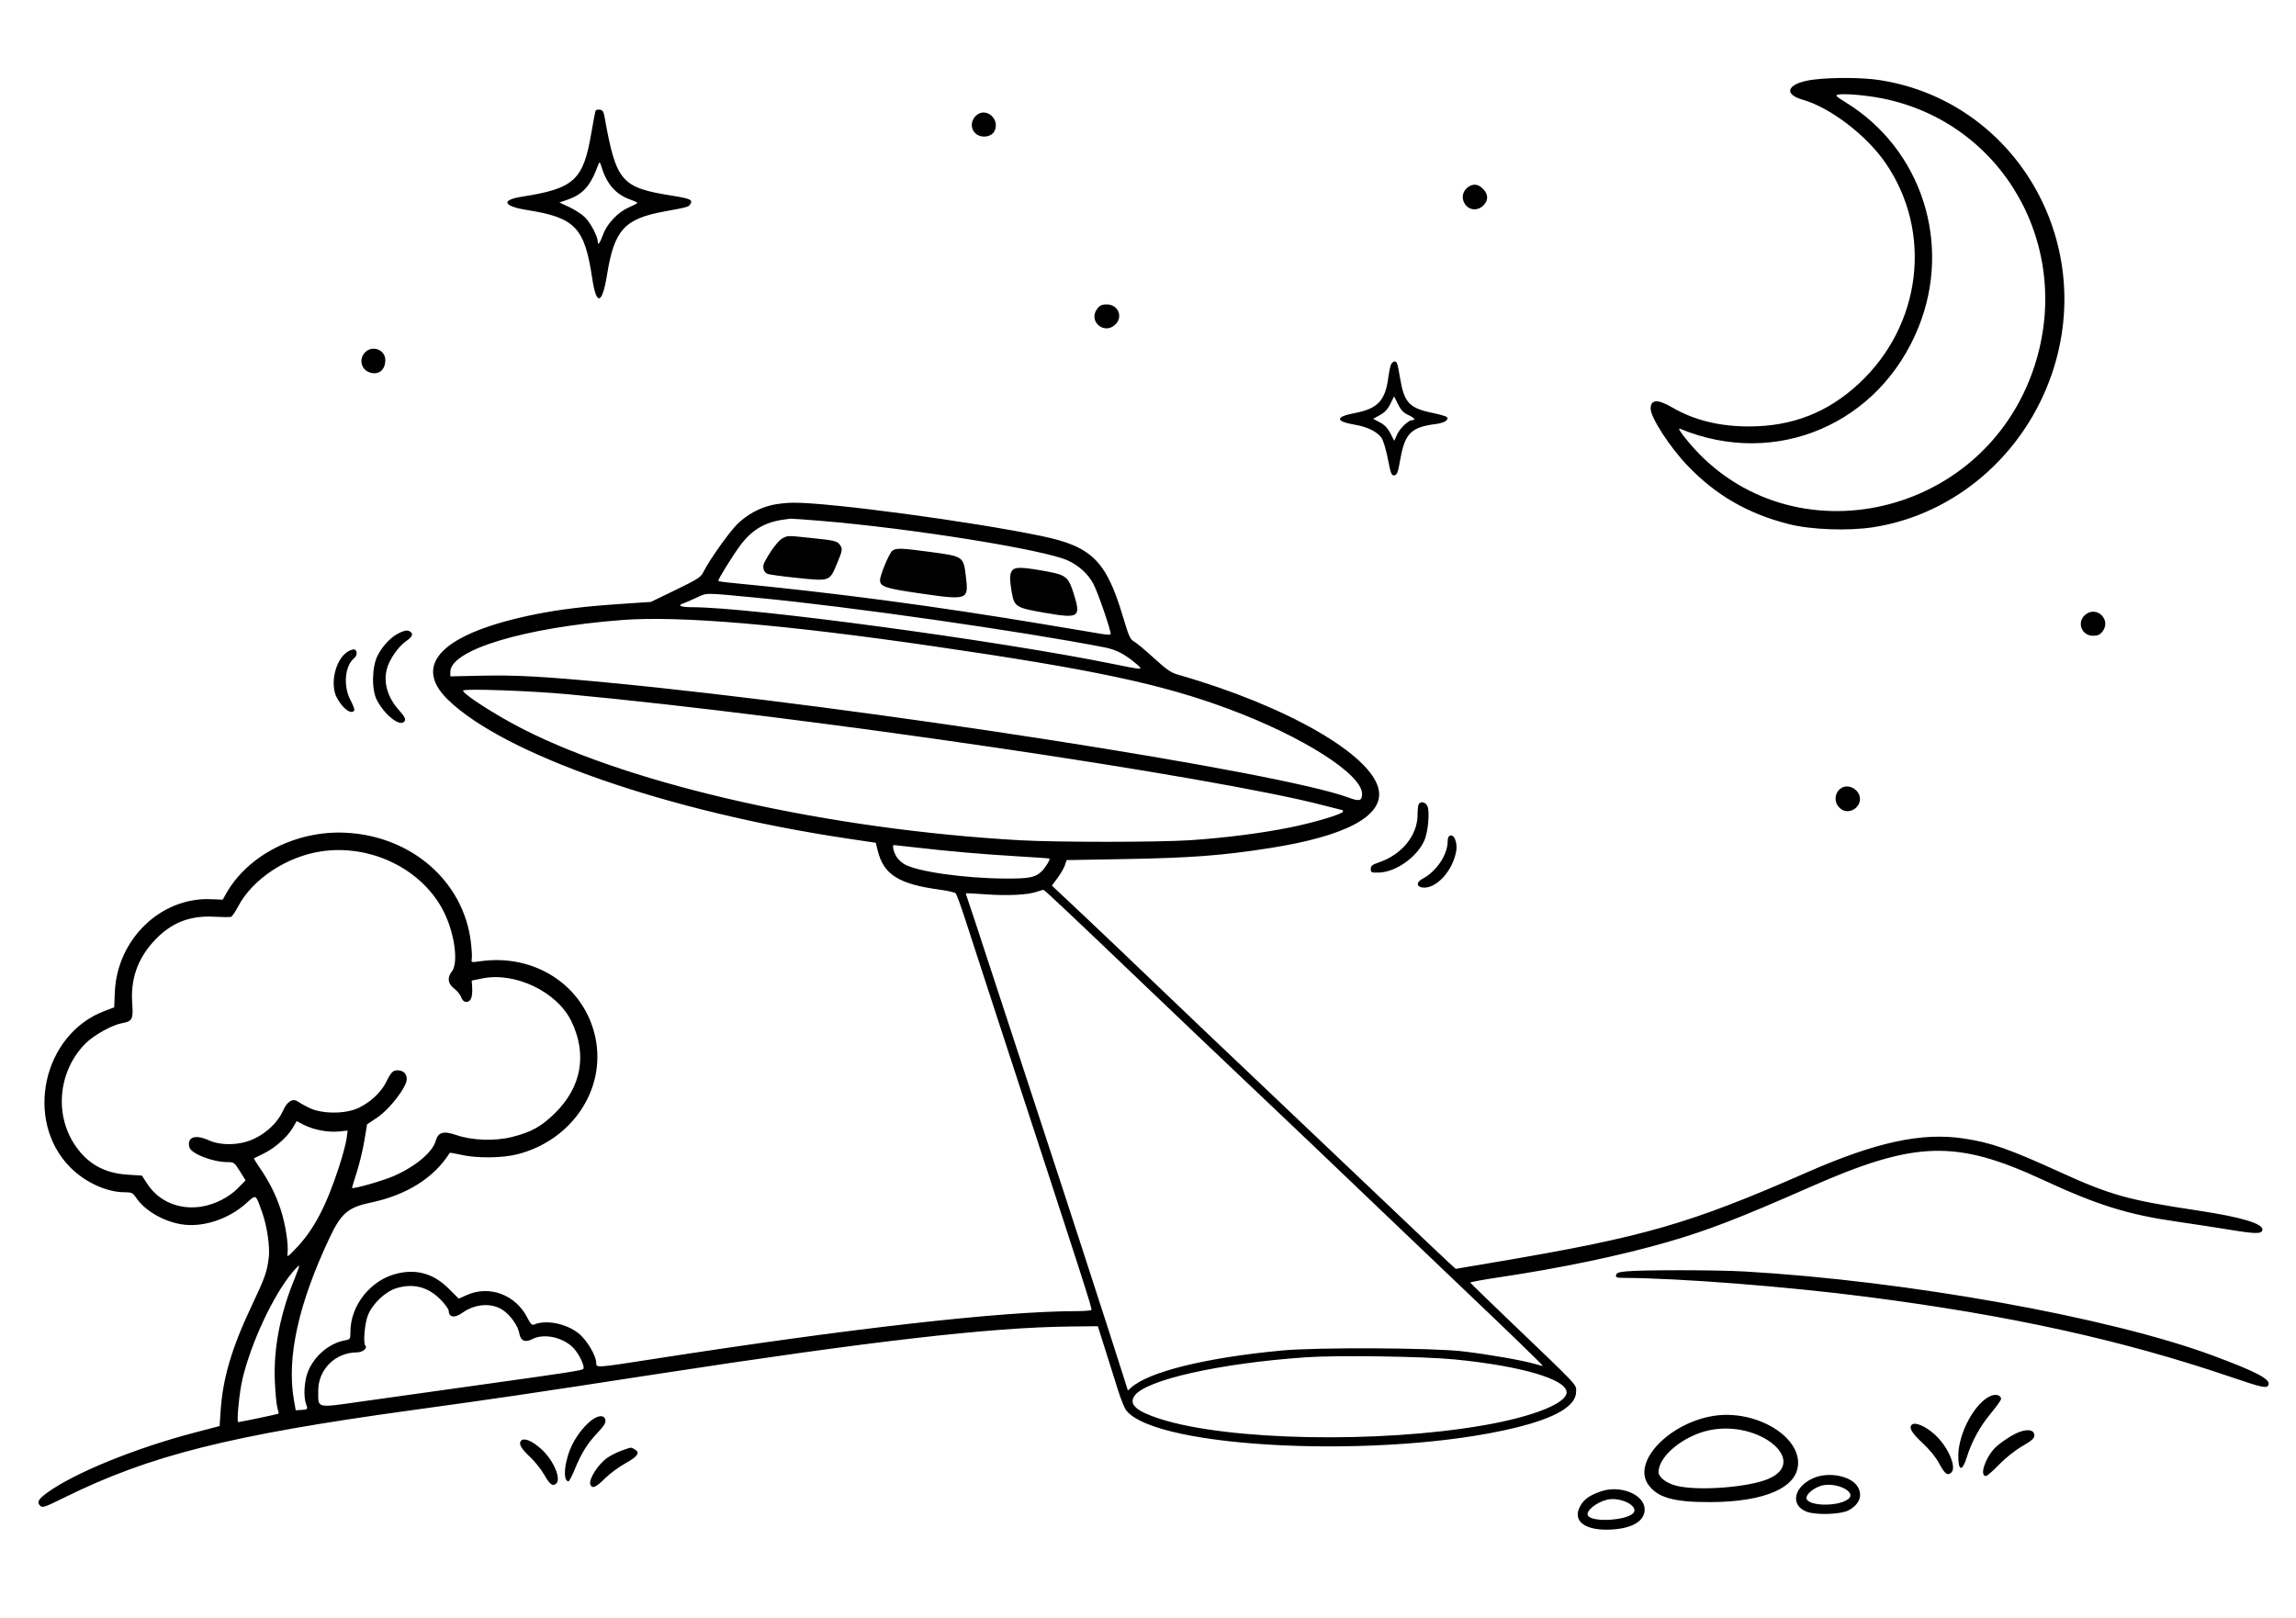
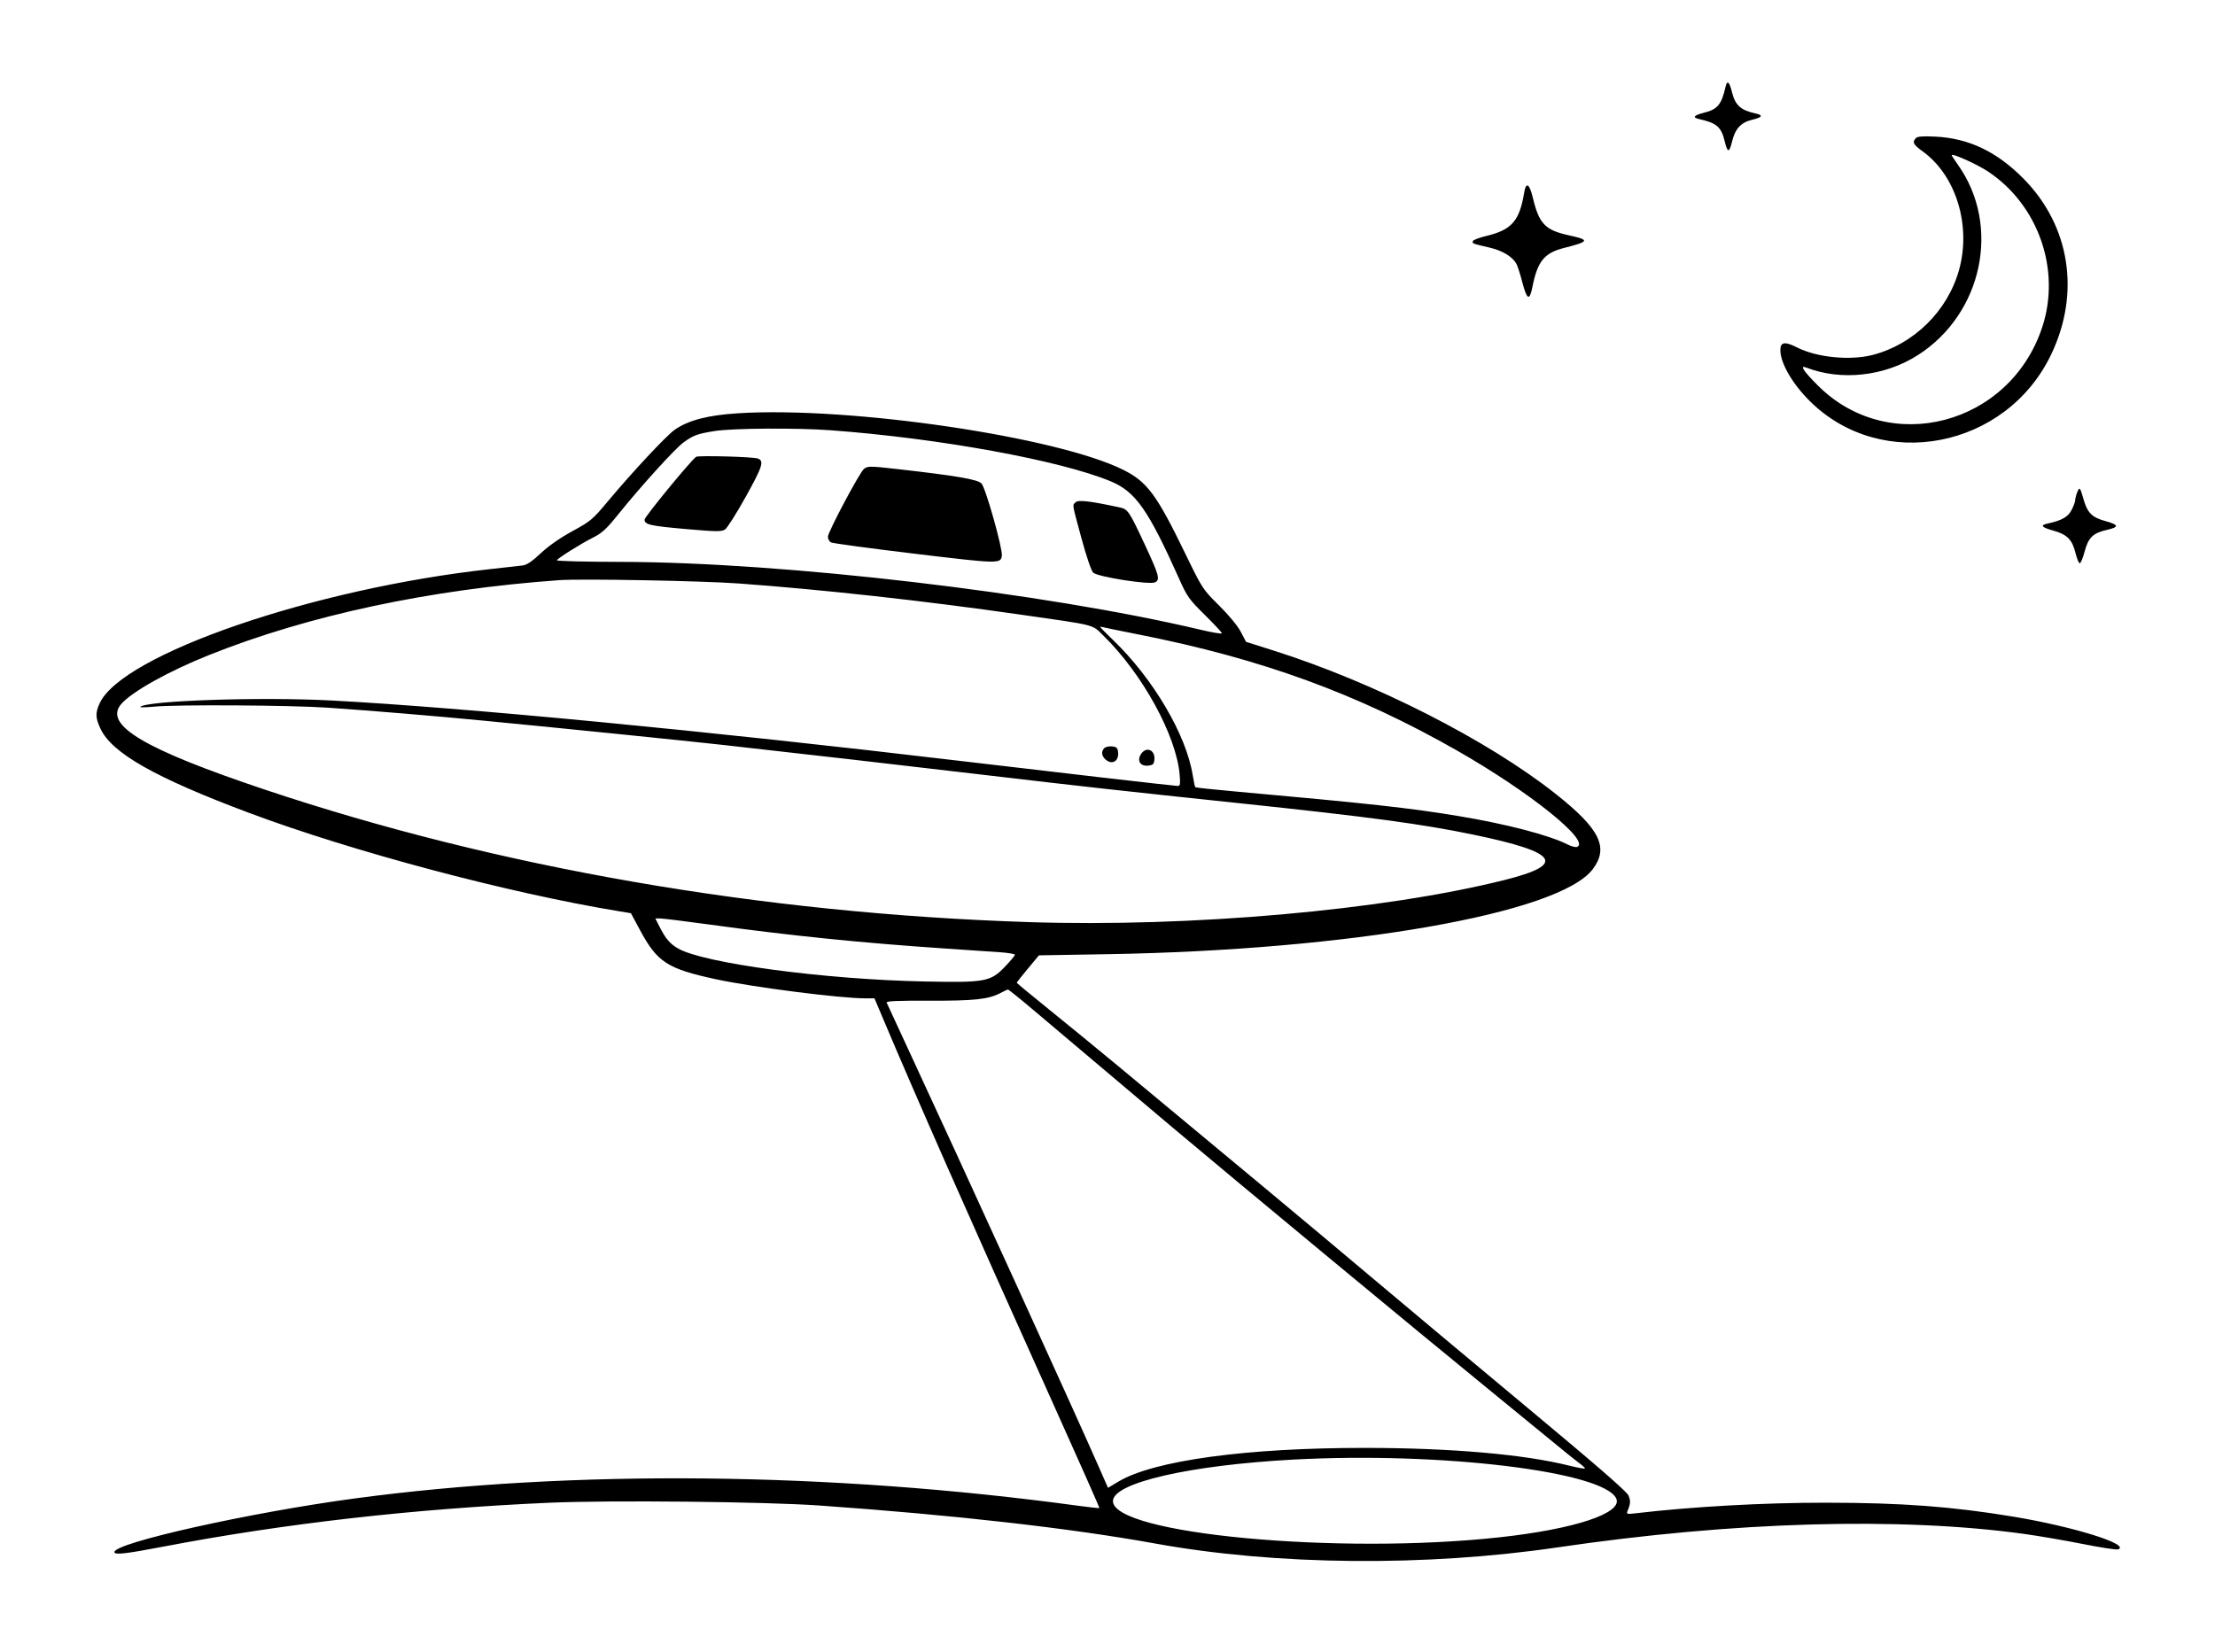
- <svg xmlns="http://www.w3.org/2000/svg" viewBox="0 40 1448 1020" version="1.1">
-   <path d="M 1144 90.182 C 1127.552 92.208, 1123.727 99.172, 1137 102.928 C 1154.110 107.771, 1176.981 125.208, 1188.972 142.554 C 1219.078 186.103, 1212.009 245.158, 1172.280 282 C 1152.659 300.195, 1130.314 308.934, 1103.299 308.978 C 1084.473 309.009, 1068.404 305.053, 1054.605 296.990 C 1045.427 291.626, 1041 291.870, 1041 297.740 C 1041 303.341, 1053.020 321.928, 1064.228 333.659 C 1082.125 352.392, 1102.455 364.118, 1128.310 370.624 C 1142.369 374.161, 1165.709 374.997, 1181.505 372.528 C 1233.210 364.448, 1277.083 326.488, 1294.344 274.899 C 1322.296 191.353, 1270.147 103.386, 1185 90.455 C 1174.556 88.868, 1155.681 88.743, 1144 90.182 M 1159.175 99.675 C 1157.178 100.090, 1157.884 100.797, 1164.172 104.674 C 1211.889 134.093, 1231.135 193.561, 1209.994 246.255 C 1185.404 307.546, 1119.879 335.497, 1059.535 310.437 C 1058.239 309.899, 1059.235 311.741, 1062.458 315.843 C 1124.365 394.641, 1250.837 369.069, 1282.955 271.261 C 1307.789 195.630, 1263.335 117.238, 1187 102.050 C 1176.953 100.051, 1163.065 98.866, 1159.175 99.675 M 375.691 109.693 C 375.417 110.137, 374.207 116.347, 373 123.493 C 367.912 153.635, 362.257 158.882, 329.305 164.037 C 315.708 166.164, 317.173 170.037, 332.500 172.482 C 362.784 177.314, 368.686 183.503, 373.470 215.444 C 376.142 233.286, 379.781 232.281, 382.921 212.833 C 387.394 185.127, 393.906 177.966, 418.751 173.430 C 433.527 170.733, 434.266 170.525, 435.377 168.764 C 437.082 166.060, 435.344 165.248, 424.006 163.449 C 391.666 158.319, 388.637 154.783, 381.217 113.500 C 380.668 110.447, 379.988 109.427, 378.343 109.193 C 377.158 109.024, 375.965 109.249, 375.691 109.693 M 615.174 113.314 C 611.386 117.347, 612.465 123.451, 617.329 125.496 C 620.916 127.005, 625.499 125.806, 627.021 122.961 C 631.287 114.989, 621.266 106.830, 615.174 113.314 M 377.468 143.500 C 372.246 157.655, 367.782 162.632, 357.058 166.257 L 352.774 167.706 359.144 170.686 C 362.647 172.326, 367.041 175.195, 368.909 177.063 C 372.499 180.652, 376.974 189.173, 376.990 192.450 C 377.004 195.202, 378.355 193.355, 380.407 187.778 C 382.887 181.037, 389.787 173.773, 396.452 170.887 C 399.485 169.574, 401.974 168.268, 401.983 167.985 C 401.992 167.701, 399.863 166.705, 397.250 165.771 C 388.408 162.608, 382.711 156.125, 379.438 145.500 C 378.398 142.121, 378.092 141.811, 377.468 143.500 M 927 157.301 C 923.227 159.199, 921.522 163.431, 923.047 167.113 C 925.279 172.503, 931.397 173.694, 935.545 169.545 C 938.605 166.486, 938.679 162.859, 935.750 159.637 C 932.857 156.455, 930.130 155.727, 927 157.301 M 692.073 234.635 C 685.873 242.516, 696.443 251.647, 703.545 244.545 C 708.447 239.644, 705.069 232, 698 232 C 695.027 232, 693.671 232.602, 692.073 234.635 M 230.174 262.314 C 226.226 266.518, 227.695 273.001, 233.016 274.856 C 238.698 276.837, 243 273.480, 243 267.066 C 243 260.543, 234.720 257.475, 230.174 262.314 M 877.117 270.250 C 876.659 271.488, 875.983 274.842, 875.614 277.705 C 873.673 292.766, 869.005 297.756, 854.204 300.588 C 841.915 302.939, 842.037 305.774, 854.521 307.903 C 862.321 309.233, 868.329 312.174, 871.225 316.082 C 872.308 317.542, 874.056 323.315, 875.252 329.377 C 877.146 338.981, 877.574 340.061, 879.378 339.796 C 881.092 339.544, 881.641 338.079, 883.075 329.934 C 886.005 313.284, 889.890 309.422, 905.733 307.411 C 911.018 306.740, 914.110 304.704, 912.408 303.014 C 911.908 302.519, 907.917 301.375, 903.537 300.472 C 888.882 297.452, 885.642 294.052, 883.065 278.993 C 881.323 268.811, 881.057 268, 879.456 268 C 878.628 268, 877.576 269.012, 877.117 270.250 M 876.852 294.758 C 875.174 298.141, 873.279 300.168, 870.242 301.829 L 865.985 304.158 870.218 306.397 C 873.216 307.982, 875.158 310.009, 876.874 313.344 L 879.297 318.052 881.006 314.235 C 882.818 310.189, 888.195 305, 890.577 305 C 893.147 305, 892.018 303.532, 888.038 301.698 C 885.121 300.354, 883.501 298.641, 881.666 294.956 L 879.204 290.017 876.852 294.758 M 486.773 358.555 C 478.623 360.531, 471.492 364.422, 465.314 370.264 C 460.248 375.055, 447.205 393.419, 443.483 401 C 441.973 404.075, 439.868 405.420, 426.132 412.080 L 410.500 419.661 392 420.898 C 368.920 422.441, 352.945 424.374, 337.500 427.492 C 279.606 439.181, 259.465 458.816, 282.378 481.227 C 317.966 516.036, 421.636 552.102, 534.395 568.902 L 552.289 571.569 553.684 577.034 C 557.429 591.719, 567.075 597.706, 592.500 601.126 C 597.450 601.792, 602.016 602.824, 602.647 603.419 C 603.277 604.013, 606.105 611.700, 608.931 620.500 C 611.757 629.300, 620.618 656.525, 628.622 681 C 685.310 854.329, 688.843 865.296, 688.305 866.250 C 688.072 866.662, 683.746 867.002, 678.691 867.005 C 631.731 867.028, 535.733 877.924, 410.362 897.460 C 375.985 902.816, 376 902.816, 376 899.660 C 376 895.064, 370.017 885.060, 364.804 880.939 C 357.011 874.779, 344.297 872.288, 336.809 875.454 C 335.489 876.012, 334.559 875.063, 332.560 871.118 C 325.234 856.662, 308.678 850.467, 294.401 856.840 L 289.302 859.117 282.901 852.730 C 273.442 843.292, 262.588 840.219, 249.964 843.407 C 233.603 847.538, 221 863.458, 221 879.994 C 221 884.717, 220.953 884.786, 217.305 885.471 C 207.402 887.328, 197.757 895.688, 194.033 905.640 C 191.821 911.552, 191.338 921.130, 193.028 925.574 C 194.278 928.862, 194.035 929.148, 189.822 929.345 L 186.500 929.500 185.358 923 C 180.681 896.383, 188.194 862.321, 207.967 820.500 C 215.167 805.270, 219.546 801.541, 233.727 798.557 C 256.519 793.763, 273.717 782.943, 283.641 767.154 C 283.761 766.963, 287.017 767.526, 290.877 768.404 C 300.798 770.660, 316.752 770.493, 326.377 768.032 C 360.780 759.233, 382.304 727.015, 375.501 694.500 C 368.689 661.945, 337.593 641.337, 302.795 646.316 C 297.187 647.119, 297.097 647.093, 297.539 644.816 C 297.786 643.542, 297.515 638.675, 296.938 634 C 292.233 595.912, 259.651 567.435, 218.280 565.255 C 187.054 563.608, 156.267 579.278, 142.497 603.826 L 140.454 607.468 132.977 607.161 C 101.285 605.857, 73.751 632.578, 72.409 665.943 L 72.028 675.387 65.988 677.658 C 26.896 692.353, 15.013 747.014, 44.500 776.500 C 53.799 785.798, 67.351 791.992, 78.432 792.007 C 83.122 792.013, 83.682 792.281, 85.939 795.595 C 91.306 803.475, 102.605 810.150, 113.962 812.150 C 127.294 814.499, 143.781 809.254, 155.197 799.034 C 161.719 793.196, 161.097 792.853, 165.317 804.633 C 168.447 813.369, 170.364 826.594, 169.491 833.418 C 168.347 842.351, 166.999 846.158, 159.011 863 C 146.285 889.831, 140.568 909, 139.178 929.495 L 138.500 939.490 122.868 943.575 C 85.327 953.387, 46.656 969.160, 29.701 981.576 C 24.125 985.659, 23.113 987.542, 25.312 989.740 C 26.758 991.187, 28.101 990.731, 40.698 984.517 C 94.571 957.940, 144.909 945.285, 259.500 929.505 C 313.782 922.031, 330.799 919.522, 412.500 906.952 C 549.187 885.923, 624.433 877.242, 674.790 876.692 L 692.363 876.500 697.108 891.500 C 699.718 899.750, 703.305 911.139, 705.079 916.809 C 706.853 922.479, 709.192 928.246, 710.277 929.625 C 729.433 953.978, 873.934 960.423, 955.571 940.567 C 981.293 934.311, 994 926.762, 994 917.738 C 994 913.033, 996.407 915.597, 952.500 873.539 C 938.750 860.368, 927.380 849.323, 927.233 848.994 C 927.086 848.665, 935.411 847.139, 945.733 845.602 C 984.295 839.860, 1022.192 831.924, 1051.500 823.452 C 1076.988 816.085, 1097.001 808.367, 1141.500 788.747 C 1207.935 759.455, 1233.347 758.674, 1288.500 784.231 C 1322.855 800.151, 1341.948 806.103, 1372.927 810.552 C 1382.592 811.940, 1397.402 814.210, 1405.838 815.596 C 1422.597 818.349, 1426.315 818.388, 1426.803 815.813 C 1427.551 811.864, 1413.574 807.663, 1385.841 803.502 C 1342.450 796.993, 1330.992 793.802, 1299.500 779.458 C 1266.785 764.558, 1255.733 760.696, 1238.308 758.080 C 1211.955 754.123, 1183.038 760.392, 1139.500 779.504 C 1065.425 812.021, 1037.187 820.159, 943.287 836.054 L 918.073 840.322 913.287 835.966 C 910.654 833.570, 894.313 818.086, 876.974 801.555 C 859.635 785.025, 824.085 751.254, 797.974 726.508 C 771.863 701.763, 739.925 671.347, 727 658.918 C 714.075 646.488, 694.474 627.828, 683.442 617.451 L 663.384 598.584 666.930 593.812 C 668.881 591.187, 670.971 587.568, 671.576 585.770 L 672.676 582.500 709.088 581.864 C 751.088 581.130, 770.962 579.624, 801 574.899 C 848.877 567.368, 872.599 554.668, 869.513 538.219 C 865.368 516.125, 811.349 485.107, 743 465.574 C 738.456 464.276, 735.772 462.425, 727.565 454.931 C 722.100 449.942, 716.462 445.256, 715.035 444.518 C 712.819 443.372, 711.825 441.113, 708.211 429.003 C 697.686 393.732, 688.624 384.734, 656.980 378.132 C 613.038 368.964, 522.617 356.835, 500.063 357.083 C 495.903 357.129, 489.923 357.791, 486.773 358.555 M 494.500 367.698 C 482.334 369.311, 474.056 374.228, 466.714 384.200 C 461.867 390.783, 453 405.101, 453 406.345 C 453 406.618, 455.813 407.109, 459.250 407.438 C 526.279 413.841, 589.407 422.210, 660.500 434.116 C 677 436.880, 692.651 439.494, 695.280 439.926 C 697.909 440.358, 700.225 440.438, 700.425 440.105 C 701.115 438.961, 692.396 413.495, 689.481 408.141 C 686.082 401.897, 680.625 396.910, 673.537 393.570 C 659.051 386.744, 574.526 373.187, 517 368.464 C 507.375 367.673, 499.050 367.088, 498.500 367.163 C 497.950 367.238, 496.150 367.479, 494.500 367.698 M 493.500 379.536 C 490.867 380.844, 485.582 387.889, 482.058 394.788 C 480.677 397.490, 481.462 400.651, 483.818 401.879 C 484.743 402.361, 493.246 403.549, 502.712 404.518 C 523.439 406.639, 523.153 406.741, 527.822 395.616 C 531.502 386.849, 531.605 385.952, 529.250 383.107 C 527.746 381.290, 525.482 380.782, 513.143 379.496 C 495.918 377.701, 497.199 377.698, 493.500 379.536 M 562.703 387.426 C 560.824 388.851, 555 402.825, 555 405.909 C 555 409.952, 558.272 411.078, 578.667 414.052 C 610.803 418.740, 610.957 418.685, 609.104 403.300 C 607.622 390.996, 607.536 390.937, 586.910 388.165 C 568.077 385.635, 565.182 385.546, 562.703 387.426 M 638.693 399.450 C 636.725 401.418, 636.576 404.900, 638.086 413.575 C 639.682 422.739, 640.677 423.361, 658.742 426.495 C 680.363 430.247, 681.723 429.437, 677.429 415.359 C 673.976 404.041, 672.485 402.716, 660.739 400.533 C 645.666 397.732, 640.657 397.486, 638.693 399.450 M 439 417.105 C 435.425 418.746, 431.712 420.346, 430.750 420.661 C 426.786 421.958, 429.476 423, 436.786 423 C 473.109 423, 628.823 443.969, 700.616 458.529 C 721.351 462.734, 721.274 462.732, 716.962 459.019 C 709.710 452.775, 704.007 449.769, 696.724 448.351 C 643.825 438.051, 535.123 422.527, 477.500 417.041 C 442.993 413.756, 446.311 413.751, 439 417.105 M 1315.114 427.750 C 1309.524 432.391, 1312.699 441, 1320 441 C 1322.973 441, 1324.329 440.398, 1325.927 438.365 C 1331.722 430.999, 1322.319 421.768, 1315.114 427.750 M 392.500 431.056 C 330.581 435.820, 284 449.898, 284 463.846 L 284 466.623 303.839 466.187 C 325.263 465.717, 342.935 466.686, 383.500 470.556 C 541.977 485.675, 807.145 526.865, 850.552 543.105 C 857.299 545.630, 859 545.148, 859 540.713 C 859 528.371, 821.590 504.556, 774.923 487.189 C 732.517 471.408, 689.383 462.244, 588.500 447.584 C 494.216 433.883, 428.159 428.312, 392.500 431.056 M 252.348 438.956 C 247.048 441.328, 241.667 446.800, 238.255 453.283 C 234.481 460.454, 234.226 475.102, 237.759 481.722 C 243.261 492.031, 253.493 499.369, 255.408 494.378 C 255.816 493.317, 254.668 491.279, 252.086 488.478 C 244.571 480.324, 241.663 470.834, 243.965 461.975 C 245.506 456.044, 251.160 447.854, 256.054 444.463 C 260.356 441.482, 260.990 439.600, 258.199 438.106 C 256.919 437.422, 255.224 437.668, 252.348 438.956 M 218.883 451.306 C 211.416 456.352, 207.980 471.553, 212.398 480 C 216.013 486.912, 221.627 491.030, 223.439 488.098 C 223.746 487.602, 222.647 484.632, 220.998 481.497 C 216.338 472.637, 217.462 459.993, 223.342 455.128 C 225.380 453.440, 225.504 450.407, 223.565 449.663 C 222.775 449.360, 220.668 450.100, 218.883 451.306 M 292.031 475.606 C 292.111 477.910, 312.862 491.225, 329.889 499.896 C 400.052 535.628, 523.548 563.244, 643.361 569.994 C 666.652 571.306, 730.321 571.286, 750.595 569.960 C 772.068 568.555, 795.404 565.579, 813.410 561.948 C 828.881 558.829, 847 553.394, 847 551.874 C 847 551.393, 846.841 551, 846.647 551 C 846.453 551, 841.160 549.658, 834.886 548.017 C 764.735 529.672, 507.877 491.883, 358.500 477.930 C 334.198 475.660, 291.982 474.184, 292.031 475.606 M 1160.789 537.363 C 1156.320 540.759, 1156.653 547.416, 1161.448 550.558 C 1166.173 553.654, 1173 549.752, 1173 543.955 C 1173 537.932, 1165.424 533.842, 1160.789 537.363 M 894.607 547.582 C 894.273 548.452, 894 551.297, 894 553.904 C 894 566.837, 884.148 579.012, 869.713 583.919 C 865.366 585.397, 864.500 586.090, 864.500 588.095 C 864.500 590.340, 864.842 590.491, 869.648 590.370 C 880.205 590.104, 893.586 580.677, 898.233 570.235 C 900.737 564.607, 901.841 551.440, 900.084 548.157 C 898.736 545.639, 895.484 545.297, 894.607 547.582 M 913.701 567.632 C 913.316 568.018, 913 569.302, 913 570.485 C 913 579.082, 905.981 589.621, 897.176 594.246 C 893.169 596.351, 893.172 599.344, 897.183 599.809 C 905.638 600.790, 916.065 589.551, 918.344 577 C 919.455 570.879, 916.473 564.861, 913.701 567.632 M 563.459 575.750 C 564.452 579.786, 566.699 582.846, 570.262 585.013 C 577.980 589.707, 608.169 594.031, 634 594.143 C 649.199 594.209, 652.724 593.521, 656.845 589.683 C 659.130 587.556, 662.472 582.089, 661.824 581.540 C 661.646 581.389, 652.500 580.741, 641.500 580.100 C 620.289 578.864, 597.546 576.883, 577 574.480 C 570.125 573.676, 564.114 573.014, 563.642 573.009 C 563.169 573.004, 563.087 574.237, 563.459 575.750 M 202.500 577.004 C 180.713 580.291, 159.260 594.517, 150.219 611.672 C 148.429 615.067, 146.411 618.047, 145.733 618.293 C 145.055 618.540, 140.335 618.509, 135.245 618.224 C 119.137 617.322, 107.118 622.315, 96.371 634.373 C 86.506 645.441, 82.269 658.083, 83.399 673.074 C 84.136 682.853, 83.403 684.227, 76.820 685.406 C 70.690 686.503, 59.210 692.885, 54.007 698.088 C 37.141 714.954, 34.084 741.917, 46.808 761.572 C 54.706 773.771, 65.479 779.978, 80.400 780.925 L 89.454 781.500 93.119 787.046 C 100.297 797.905, 113.306 803.283, 127.046 801.070 C 135.593 799.694, 144.429 795.200, 150.189 789.302 L 154.879 784.500 151.290 778.750 C 147.860 773.253, 147.519 773, 143.561 773 C 134.064 773, 120.462 767.691, 119.431 763.581 C 117.833 757.213, 123.077 755.334, 131.623 759.214 C 139.519 762.799, 151.501 762.422, 160.201 758.315 C 168.423 754.433, 175.365 747.685, 178.554 740.474 C 181.128 734.653, 184.695 732.519, 187.905 734.878 C 188.782 735.523, 191.975 737.277, 195 738.776 C 202.928 742.703, 217.794 742.751, 226 738.877 C 233.592 735.292, 240.389 728.949, 243.541 722.507 C 246.758 715.931, 248.055 714.760, 251.658 715.178 C 255.977 715.679, 257.748 719.630, 255.634 724.049 C 252.229 731.169, 243.938 740.876, 237.715 745.028 L 231.500 749.175 229.807 759.397 C 228.876 765.020, 226.738 773.914, 225.057 779.163 C 223.376 784.412, 222 788.950, 222 789.247 C 222 790.329, 241.346 784.839, 248.327 781.776 C 262.150 775.713, 272.926 766.655, 274.828 759.503 C 276.254 754.145, 279.726 753.172, 287.684 755.901 C 297.874 759.396, 312.072 759.882, 323.049 757.111 C 335.201 754.043, 341.409 750.575, 350.105 742 C 366.798 725.538, 370.432 704.966, 360.331 684.117 C 351.325 665.531, 324.810 652.845, 304 657.166 L 297.500 658.516 297.798 663.235 C 297.961 665.830, 297.608 668.864, 297.012 669.977 C 295.376 673.035, 292.086 672.544, 290.871 669.060 C 290.307 667.443, 288.306 664.945, 286.423 663.509 C 282.398 660.439, 281.900 656.668, 285 652.727 C 289.202 647.386, 286.778 629.063, 280.069 615.450 C 266.749 588.423, 234.092 572.237, 202.500 577.004 M 654 602.429 C 648.529 604.430, 635.663 605.106, 622 604.108 C 615.125 603.607, 609.371 603.319, 609.213 603.469 C 609.054 603.619, 609.360 604.812, 609.892 606.121 C 610.424 607.429, 617.684 629.425, 626.025 655 C 634.367 680.575, 648.086 722.425, 656.513 748 C 671.064 792.164, 699.556 879.908, 707.584 905.278 L 711.311 917.056 713.406 915.190 C 724.669 905.153, 760.562 896.331, 808.500 891.818 C 830.485 889.748, 903.335 890.089, 922.500 892.351 C 938.985 894.297, 960.836 898.126, 968.250 900.368 C 970.862 901.158, 973 901.666, 973 901.496 C 973 901.040, 950.448 879.181, 926 855.942 C 914.175 844.701, 893.688 825.153, 880.472 812.502 C 837.441 771.307, 816.012 750.885, 785 721.514 C 768.225 705.627, 740.100 678.852, 722.500 662.014 C 678.375 619.800, 659.019 601.531, 658.198 601.324 C 657.814 601.228, 655.925 601.725, 654 602.429 M 184.577 751.459 C 181.194 757.231, 173.163 764.297, 166.192 767.635 C 163.061 769.133, 160.353 770.464, 160.172 770.591 C 159.992 770.718, 161.488 773.211, 163.496 776.131 C 169.721 785.179, 173.759 793.137, 176.914 802.569 C 179.978 811.729, 182.126 825.430, 181.319 830.659 C 180.920 833.239, 181.440 832.910, 186.984 827.066 C 198.014 815.439, 205.793 800.626, 213.800 776 C 216.036 769.125, 218.175 761.164, 218.553 758.310 L 219.242 753.120 213.871 753.665 C 206.985 754.365, 197.781 752.659, 191.801 749.573 L 187.103 747.149 184.577 751.459 M 184.260 842.710 C 172.254 857.111, 158.290 887.040, 152.863 910 C 150.970 918.011, 149.108 937, 150.216 937 C 151.313 937, 175.367 931.967, 175.657 931.676 C 175.827 931.506, 175.499 929.822, 174.928 927.934 C 174.357 926.045, 173.637 918.425, 173.327 911 C 172.463 890.302, 176.714 868.519, 186.021 845.948 C 187.669 841.953, 188.845 838.512, 188.635 838.302 C 188.425 838.092, 186.456 840.075, 184.260 842.710 M 1025.509 841.918 C 1020.880 842.368, 1019.442 842.898, 1019.185 844.250 C 1018.907 845.719, 1019.628 846.003, 1023.677 846.017 C 1058.822 846.141, 1126.854 851.448, 1177.878 858.045 C 1267.904 869.685, 1338.918 885.344, 1407.144 908.601 C 1426.986 915.364, 1429.707 915.927, 1430.653 913.463 C 1432.001 909.949, 1422.870 905.154, 1395.500 895 C 1330.327 870.823, 1202.792 847.910, 1100.500 842.001 C 1082.685 840.972, 1035.783 840.920, 1025.509 841.918 M 249.820 852.580 C 242.870 854.718, 234.659 862.635, 231.956 869.803 C 229.957 875.103, 228.949 887.283, 230.391 888.724 C 231.960 890.293, 228.688 893, 225.215 893.006 C 211.405 893.026, 200.560 903.848, 200.688 917.479 C 200.792 928.585, 198.791 928.139, 229.169 923.831 C 243.651 921.778, 278.354 916.911, 306.286 913.016 C 357.077 905.934, 366.922 904.412, 367.834 903.499 C 369.074 902.260, 365.463 894.372, 361.871 890.476 C 355.524 883.590, 343.170 880.792, 335.843 884.581 C 331.122 887.022, 328.311 885.802, 327.492 880.955 C 326.707 876.304, 321.919 869.536, 317.135 866.312 C 310.083 861.560, 299.585 862.301, 291.478 868.123 C 286.765 871.508, 283 870.965, 283 866.900 C 283 865.779, 280.602 862.472, 277.648 859.517 C 269.715 851.585, 260.510 849.290, 249.820 852.580 M 824.032 896.079 C 769.187 899.822, 721.994 910.449, 715.379 920.545 C 711.866 925.906, 716.607 930.129, 731.546 934.945 C 774.215 948.702, 869.529 950.563, 936 938.938 C 966.916 933.531, 988 925.131, 988 918.220 C 988 909.950, 959.138 901.496, 917 897.424 C 897.399 895.530, 843.497 894.750, 824.032 896.079 M 1255.486 920.449 C 1245.427 924.717, 1234.972 944.131, 1235.015 958.460 C 1235.045 968.105, 1237.505 968.350, 1240.433 959 C 1243.508 949.180, 1248.717 939.665, 1255.427 931.610 C 1259.042 927.270, 1262 923.124, 1262 922.395 C 1262 920.052, 1258.726 919.074, 1255.486 920.449 M 1080.970 933.025 C 1053.084 937.303, 1029.532 961.622, 1039.274 976.078 C 1044.967 984.526, 1055.301 987.522, 1078.500 987.451 C 1113.387 987.344, 1133.984 978.162, 1133.996 962.710 C 1134.010 944.734, 1106.184 929.156, 1080.970 933.025 M 374.500 934.823 C 369.930 937.653, 364.394 944.277, 361.032 950.937 C 356.069 960.767, 354.625 973.882, 358.449 974.385 C 358.931 974.448, 360.714 971.097, 362.412 966.937 C 366.652 956.553, 370.412 950.496, 376.760 943.826 C 380.699 939.687, 382.070 937.523, 381.830 935.826 C 381.404 932.822, 378.396 932.410, 374.500 934.823 M 1205.667 938.667 C 1203.755 940.578, 1205.631 943.778, 1212.327 950.032 C 1216.994 954.390, 1220.841 959.101, 1222.922 963.005 C 1226.508 969.734, 1228.348 971.081, 1230.715 968.713 C 1234.091 965.338, 1228.488 952.470, 1220.395 945.010 C 1214.525 939.599, 1207.682 936.652, 1205.667 938.667 M 1078.500 942.020 C 1062.036 945.316, 1046 958.369, 1046 968.476 C 1046 971.757, 1050.848 975.507, 1057.192 977.133 C 1070.658 980.583, 1102.721 978.184, 1115.273 972.786 C 1140.927 961.754, 1109.841 935.746, 1078.500 942.020 M 1273.500 943.229 C 1269.245 944.748, 1260.977 950.228, 1257.822 953.621 C 1251.698 960.204, 1248.367 971, 1252.459 971 C 1253.187 971, 1256.869 967.801, 1260.641 963.891 C 1264.797 959.584, 1270.555 954.998, 1275.250 952.256 C 1281.292 948.727, 1283 947.232, 1283 945.472 C 1283 942.006, 1279.343 941.143, 1273.500 943.229 M 328.667 948.667 C 326.882 950.451, 328.516 953.583, 333.769 958.447 C 336.942 961.384, 341.105 966.517, 343.019 969.852 C 346.791 976.423, 348.447 977.704, 350.725 975.814 C 354.111 973.003, 349.284 961.411, 341.823 954.431 C 336.020 949.003, 330.673 946.660, 328.667 948.667 M 392.300 954.862 C 389.440 955.850, 385.313 957.897, 383.130 959.410 C 377.184 963.530, 371.080 973.160, 372.337 976.436 C 373.398 979.200, 375.916 978.128, 381.513 972.531 C 384.521 969.523, 390.361 965.207, 394.491 962.940 C 402.337 958.634, 403.924 956.100, 400.066 954.035 C 397.731 952.786, 398.566 952.697, 392.300 954.862 M 1144.437 971.990 C 1131.394 977.168, 1128.517 989.359, 1139.362 993.500 C 1145.242 995.746, 1160.826 995.259, 1165.721 992.678 C 1172.809 988.939, 1175.003 982.986, 1171.347 977.407 C 1167.158 971.014, 1153.713 968.308, 1144.437 971.990 M 1147.583 977.432 C 1142.652 979.254, 1138.506 983.272, 1139.334 985.428 C 1141.128 990.104, 1159.132 990.280, 1165.419 985.683 C 1171.881 980.957, 1156.857 974.007, 1147.583 977.432 M 1009.372 980.778 C 1002.563 983.211, 999.309 985.445, 996.956 989.304 C 990.908 999.223, 999.319 1005.794, 1016.699 1004.730 C 1029.776 1003.929, 1037.422 999.136, 1037.215 991.869 C 1036.949 982.488, 1021.647 976.393, 1009.372 980.778 M 1013.500 985.938 C 1006.586 987.615, 999.798 993.246, 1001.456 995.929 C 1004.435 1000.748, 1028.619 998.761, 1030.626 993.532 C 1032.334 989.080, 1021.094 984.095, 1013.500 985.938" stroke="none" fill="currentColor" fill-rule="evenodd" />
+ <svg xmlns="http://www.w3.org/2000/svg" viewBox="110 100 1220 910" version="1.1">
+   <path d="M 1060.440 147.709 C 1058.269 157.495, 1056.045 160.220, 1048.733 162.052 C 1042.998 163.488, 1041.934 164.723, 1045.709 165.560 C 1055.604 167.756, 1058.054 169.890, 1060.003 178.012 C 1061.517 184.324, 1062.487 184.307, 1064.014 177.942 C 1065.695 170.933, 1068.886 167.467, 1075.006 165.999 C 1080.785 164.612, 1081.357 163.451, 1076.750 162.459 C 1068.779 160.742, 1065.704 157.927, 1063.956 150.747 C 1062.565 145.034, 1061.279 143.923, 1060.440 147.709 M 1165.250 176.102 C 1163.123 178.310, 1163.823 179.685, 1168.943 183.364 C 1187.281 196.538, 1195.795 224.071, 1189.084 248.500 C 1182.850 271.197, 1164.189 289.639, 1141.500 295.527 C 1129.072 298.752, 1110.774 296.960, 1099.908 291.454 C 1092.891 287.898, 1090.465 288.377, 1090.618 293.290 C 1090.840 300.442, 1097.393 311.612, 1106.894 321.034 C 1146.441 360.248, 1214.799 347.101, 1239.654 295.500 C 1256.010 261.544, 1250.214 224.405, 1224.500 198.397 C 1209.796 183.525, 1194.338 176.152, 1176 175.264 C 1169.021 174.927, 1166.168 175.149, 1165.250 176.102 M 1185 185.506 C 1185 185.775, 1186.522 188.134, 1188.383 190.748 C 1212.237 224.261, 1202.045 272.805, 1166.360 295.632 C 1148.062 307.338, 1124.158 309.988, 1104.750 302.464 C 1101.087 301.044, 1103.249 304.336, 1111.250 312.358 C 1150.451 351.664, 1217.097 334.296, 1234.875 280.141 C 1245.207 248.671, 1232.743 212.943, 1204.998 194.498 C 1198.996 190.508, 1185 184.215, 1185 185.506 M 949.474 206.250 C 946.912 221.759, 942.584 226.676, 928.555 230.017 C 924.735 230.927, 921.435 232.195, 921.222 232.835 C 920.784 234.148, 920.910 234.197, 930.403 236.397 C 937.477 238.036, 943.031 241.375, 945.194 245.291 C 945.865 246.506, 947.335 251.063, 948.461 255.418 C 950.997 265.230, 952.461 265.995, 953.988 258.306 C 956.852 243.884, 960.519 239.359, 971.617 236.554 C 985.505 233.045, 985.796 232.174, 973.946 229.595 C 961.108 226.801, 957.717 223.265, 954.328 209.143 C 952.386 201.052, 950.516 199.938, 949.474 206.250 M 516.500 327.674 C 499.972 328.711, 489.228 331.498, 481.696 336.702 C 477.159 339.838, 458.340 359.979, 444.836 376.154 C 436.427 386.225, 435.356 387.126, 425.237 392.654 C 418.408 396.383, 412.110 400.781, 407.841 404.801 C 403.047 409.314, 400.206 411.223, 397.825 411.528 C 395.996 411.763, 387.975 412.668, 380 413.540 C 282.969 424.148, 177.179 460.517, 164.869 487.500 C 162.456 492.789, 162.552 495.502, 165.363 501.500 C 171.656 514.930, 195.523 528.453, 247 547.759 C 303.674 569.014, 389.955 591.989, 450.500 601.947 L 457.500 603.098 462.393 612.204 C 472.034 630.148, 477.455 633.674, 504.343 639.487 C 524.457 643.836, 572.609 650, 586.466 650 L 591.653 650 595.975 660.250 C 614.746 704.766, 644.756 772.750, 688.343 869.500 C 703.457 903.050, 715.691 930.635, 715.528 930.801 C 715.365 930.966, 710.117 930.404, 703.866 929.552 C 566.872 910.874, 424.626 909.457, 305 925.577 C 247.435 933.335, 173 949.967, 173 955.072 C 173 956.737, 179.167 956.049, 200 952.059 C 266.226 939.376, 337.834 931.220, 412 927.912 C 445.682 926.410, 530.995 927.275, 561.500 929.428 C 635.905 934.679, 699.456 941.882, 746.500 950.397 C 812.917 962.420, 895.171 963.190, 968 952.472 C 1064.763 938.232, 1156.467 935.596, 1225 945.084 C 1232.975 946.189, 1247.506 948.687, 1257.291 950.637 C 1267.076 952.587, 1275.789 953.911, 1276.654 953.579 C 1283.625 950.904, 1252.099 941.055, 1219 935.569 C 1185.107 929.951, 1157.396 927.888, 1115.500 927.866 C 1081.394 927.849, 1042.064 930.037, 1011.118 933.674 C 1006.028 934.272, 1005.717 934.188, 1006.446 932.407 C 1008.104 928.356, 1008.194 926.883, 1006.964 923.913 C 1006.073 921.763, 989.631 907.464, 952.248 876.332 C 922.854 851.853, 883.211 818.679, 864.152 802.613 C 833.392 776.682, 790.106 740.591, 726 687.423 C 714.725 678.072, 697.513 663.974, 687.750 656.094 C 677.987 648.214, 670 641.601, 670 641.398 C 670 641.195, 672.754 637.718, 676.120 633.671 L 682.239 626.313 719.870 625.685 C 853.562 623.454, 968.842 603.266, 987.269 578.858 C 996.266 566.940, 991.267 556.736, 967.004 537.496 C 929.482 507.743, 867.105 476.027, 811.401 458.380 L 796.303 453.597 793.420 448.090 C 791.692 444.790, 786.886 438.962, 781.424 433.542 C 772.352 424.540, 772.268 424.411, 762.602 404.500 C 747.108 372.585, 741.870 365.497, 728.967 358.983 C 692.692 340.672, 578.214 323.802, 516.500 327.674 M 503.500 337.483 C 494.036 339.003, 491.855 339.811, 486.350 343.835 C 481.739 347.204, 462.728 368.179, 450.562 383.319 C 444.008 391.474, 441.641 393.655, 436.586 396.196 C 429.929 399.543, 417.548 407.304, 416.715 408.653 C 416.427 409.119, 432.236 409.524, 451.846 409.554 C 541.253 409.689, 685.339 426.554, 771.250 446.940 C 777.712 448.474, 783 449.348, 783 448.884 C 783 448.420, 778.772 443.869, 773.603 438.770 C 764.923 430.206, 763.849 428.700, 759.511 419 C 742.443 380.839, 735.448 370.858, 721.796 365.183 C 693.945 353.605, 627.184 341.428, 567.500 337.038 C 548.612 335.649, 513.395 335.893, 503.500 337.483 M 493.390 351.683 C 490.249 353.997, 465.007 384.753, 465.004 386.271 C 464.998 389.045, 468.180 389.760, 488.318 391.508 C 504.782 392.937, 507.411 392.960, 509.345 391.694 C 510.560 390.898, 515.724 382.734, 520.822 373.552 C 529.996 357.026, 530.966 353.968, 527.460 352.623 C 524.949 351.659, 494.560 350.821, 493.390 351.683 M 585.900 358.283 C 583.564 360.062, 566 393.097, 566 395.711 C 566 396.931, 566.788 398.337, 567.750 398.834 C 568.712 399.331, 589.450 402.134, 613.833 405.062 C 660.143 410.623, 661.149 410.647, 661.811 406.212 C 662.372 402.459, 652.863 368.694, 650.587 366.356 C 648.396 364.105, 637.232 362.180, 605.155 358.522 C 589.300 356.714, 587.981 356.697, 585.900 358.283 M 1253.975 371.565 C 1253.439 372.976, 1253 374.794, 1253 375.605 C 1253 376.416, 1252.112 378.820, 1251.027 380.947 C 1249.063 384.797, 1245.555 386.780, 1237.750 388.450 C 1233.478 389.364, 1234.461 390.522, 1241.070 392.360 C 1248.531 394.434, 1251.373 397.313, 1253.152 404.601 C 1253.893 407.638, 1254.938 410.207, 1255.474 410.311 C 1256.010 410.415, 1257.212 407.583, 1258.144 404.018 C 1260.194 396.176, 1262.782 393.640, 1270.491 391.915 C 1277.339 390.382, 1277.109 389.107, 1269.615 387.068 C 1262.242 385.062, 1259.685 382.503, 1257.588 375.030 C 1255.687 368.253, 1255.355 367.935, 1253.975 371.565 M 702.454 376.689 C 700.595 378.548, 700.296 376.689, 705.618 396.398 C 708.325 406.421, 711.005 414.306, 712.093 415.448 C 714.325 417.787, 743.238 422.327, 746.250 420.811 C 749.097 419.377, 748.386 416.809, 740.417 399.741 C 731.937 381.577, 731.215 380.513, 726.699 379.540 C 710.407 376.031, 703.880 375.263, 702.454 376.689 M 418 419.622 C 346.660 424.731, 279.995 438.977, 225.335 460.792 C 202.843 469.768, 182.360 481.218, 176.646 488.008 C 167.020 499.449, 189.500 512.780, 255.948 535.035 C 384.462 578.080, 529.324 603.210, 676.577 608.005 C 765.646 610.905, 871.822 601.521, 938.500 584.857 C 972.925 576.253, 968.542 569.631, 922 559.927 C 893.558 553.997, 864.702 550.109, 793 542.543 C 724.697 535.337, 706.381 533.305, 653 527.018 C 604.069 521.254, 553.898 515.495, 508.500 510.429 C 487.630 508.100, 422.175 501.457, 376.500 497.033 C 350.331 494.498, 314.104 491.483, 290.500 489.874 C 270.044 488.480, 207.782 488.100, 195.043 489.291 C 190.391 489.726, 186.873 489.794, 187.225 489.442 C 190.701 485.966, 253.617 483.855, 292.500 485.910 C 364.781 489.730, 499.949 502.708, 637 518.986 C 691.774 525.492, 756.966 533, 758.678 533 C 760.026 533, 760.191 532.030, 759.737 526.750 C 757.887 505.189, 739.220 471.169, 717.701 450.141 C 711.258 443.845, 714.598 444.686, 671.500 438.517 C 618.441 430.922, 563.749 424.883, 517 421.457 C 496.878 419.982, 430.223 418.747, 418 419.622 M 716 445.438 C 716 445.644, 719.203 448.892, 723.117 452.656 C 745.142 473.834, 763.334 504.716, 766.926 527.022 C 767.479 530.456, 768.121 533.455, 768.353 533.687 C 768.585 533.918, 778.613 534.990, 790.637 536.067 C 863.750 542.618, 886.749 545.152, 913.500 549.606 C 939.879 553.997, 963.049 560.038, 973.347 565.208 C 975.463 566.270, 977.825 566.897, 978.597 566.601 C 986.462 563.583, 952.696 536.424, 912.695 513.593 C 857.643 482.172, 804.782 462.895, 737 449.522 C 726.825 447.515, 717.938 445.690, 717.250 445.467 C 716.563 445.245, 716 445.231, 716 445.438 M 718.245 512.155 C 716.470 513.930, 716.705 516.424, 718.829 518.345 C 722.489 521.657, 726.406 519.397, 725.822 514.310 C 725.558 512.007, 724.958 511.447, 722.495 511.205 C 720.842 511.043, 718.930 511.470, 718.245 512.155 M 738.452 515.433 C 736.088 519.041, 738.018 522.225, 742.316 521.808 C 744.972 521.551, 745.553 521.034, 745.822 518.690 C 746.453 513.187, 741.389 510.950, 738.452 515.433 M 473.110 610.250 C 476.588 617.121, 478.871 619.840, 483.385 622.485 C 497.303 630.642, 564.015 639.606, 619.037 640.712 C 652.983 641.395, 655.577 640.908, 663.750 632.329 C 666.638 629.298, 669 626.449, 669 625.999 C 669 625.548, 665.288 624.920, 660.750 624.602 C 656.212 624.284, 642.150 623.329, 629.500 622.480 C 584.870 619.483, 545.034 615.427, 501.500 609.447 C 487.750 607.558, 475.253 606.010, 473.730 606.006 L 470.959 606 473.110 610.250 M 660.915 647.134 C 654.341 650.569, 646.492 651.404, 621.684 651.308 C 604.189 651.241, 597.997 651.519, 598.351 652.358 C 598.616 652.986, 603.644 663.850, 609.524 676.500 C 638.290 738.387, 701.337 876.562, 714.968 907.593 L 720.280 919.685 725.890 916.307 C 745.331 904.600, 796.762 897.586, 862.500 897.676 C 909.490 897.741, 949.328 901.218, 974.250 907.431 C 979.063 908.631, 983 909.334, 983 908.994 C 983 908.654, 981.538 907.306, 979.750 905.999 C 977.962 904.692, 972.900 900.639, 968.500 896.993 C 964.100 893.347, 946.775 879.164, 930 865.476 C 889.941 832.789, 793.262 752.679, 755 720.468 C 732.513 701.537, 696.442 671.076, 679.595 656.791 C 671.948 650.306, 665.423 645.059, 665.095 645.131 C 664.768 645.202, 662.887 646.104, 660.915 647.134 M 822.500 904.105 C 765.199 907.192, 723 916.896, 723 926.985 C 723 945.067, 846.971 956.671, 936 946.924 C 977.431 942.387, 1003.870 933.595, 1000.214 925.571 C 993.408 910.633, 903.311 899.751, 822.500 904.105" stroke="none" fill="currentColor" fill-rule="evenodd" />
</svg>
